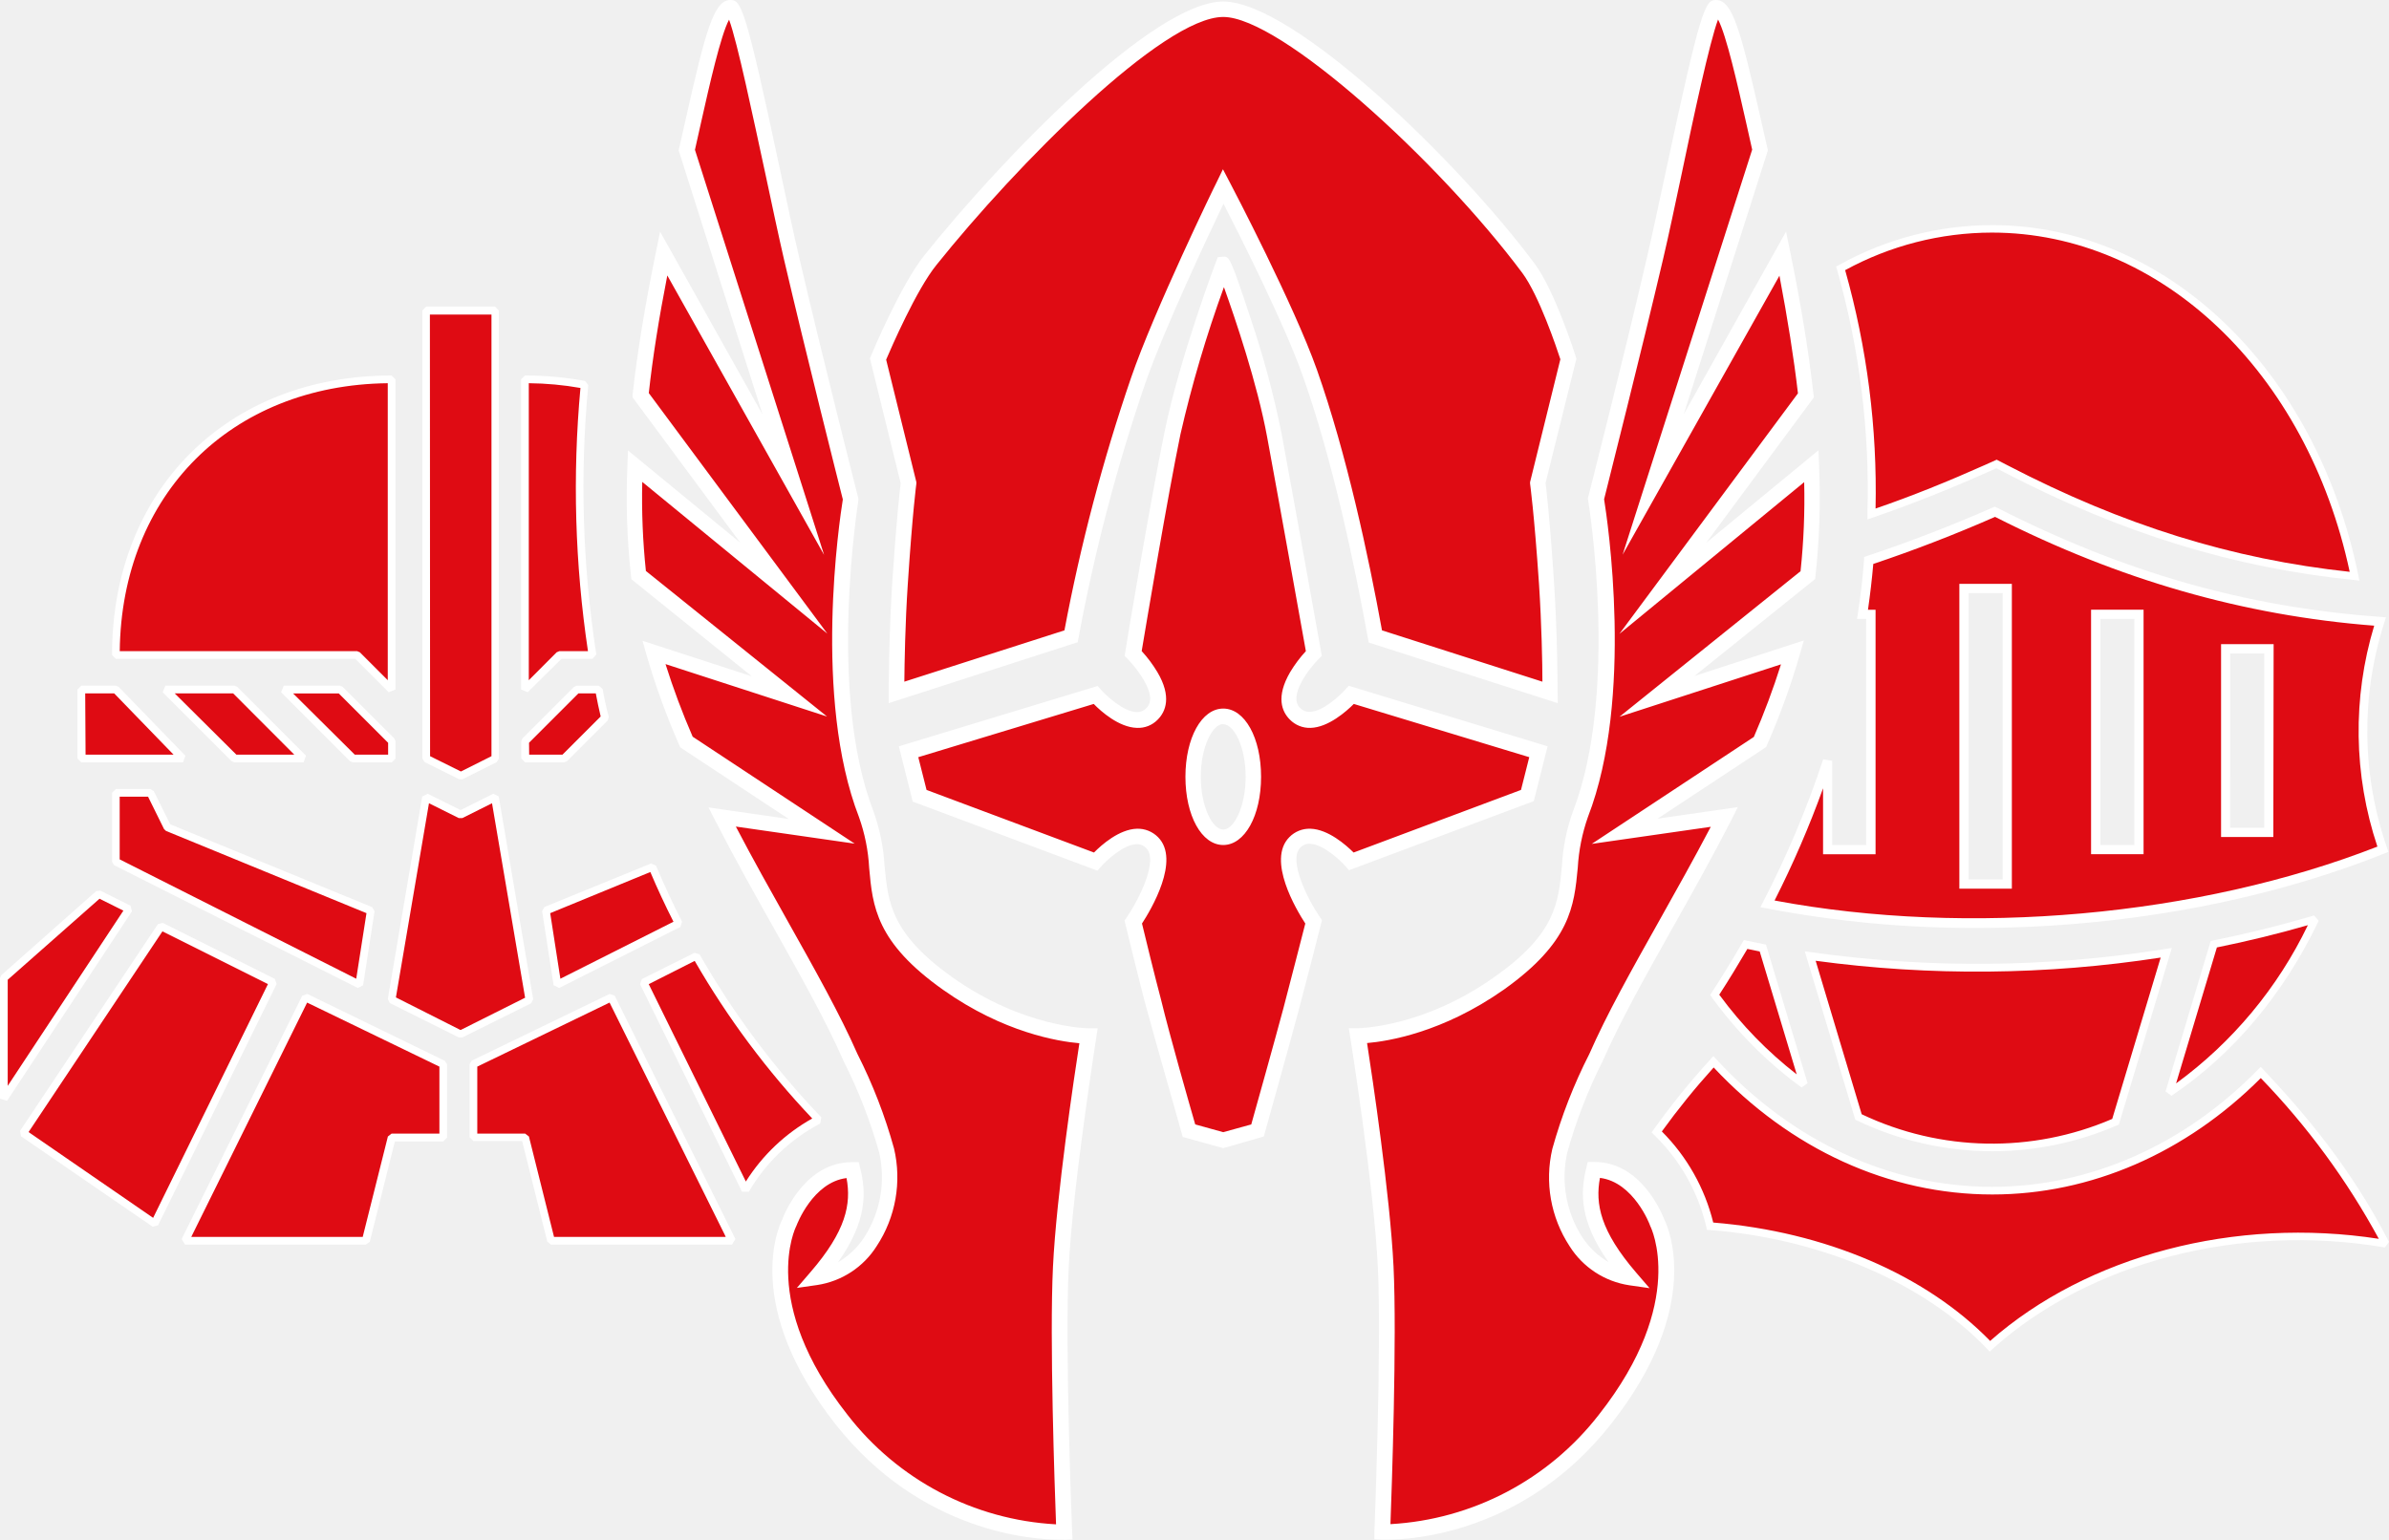
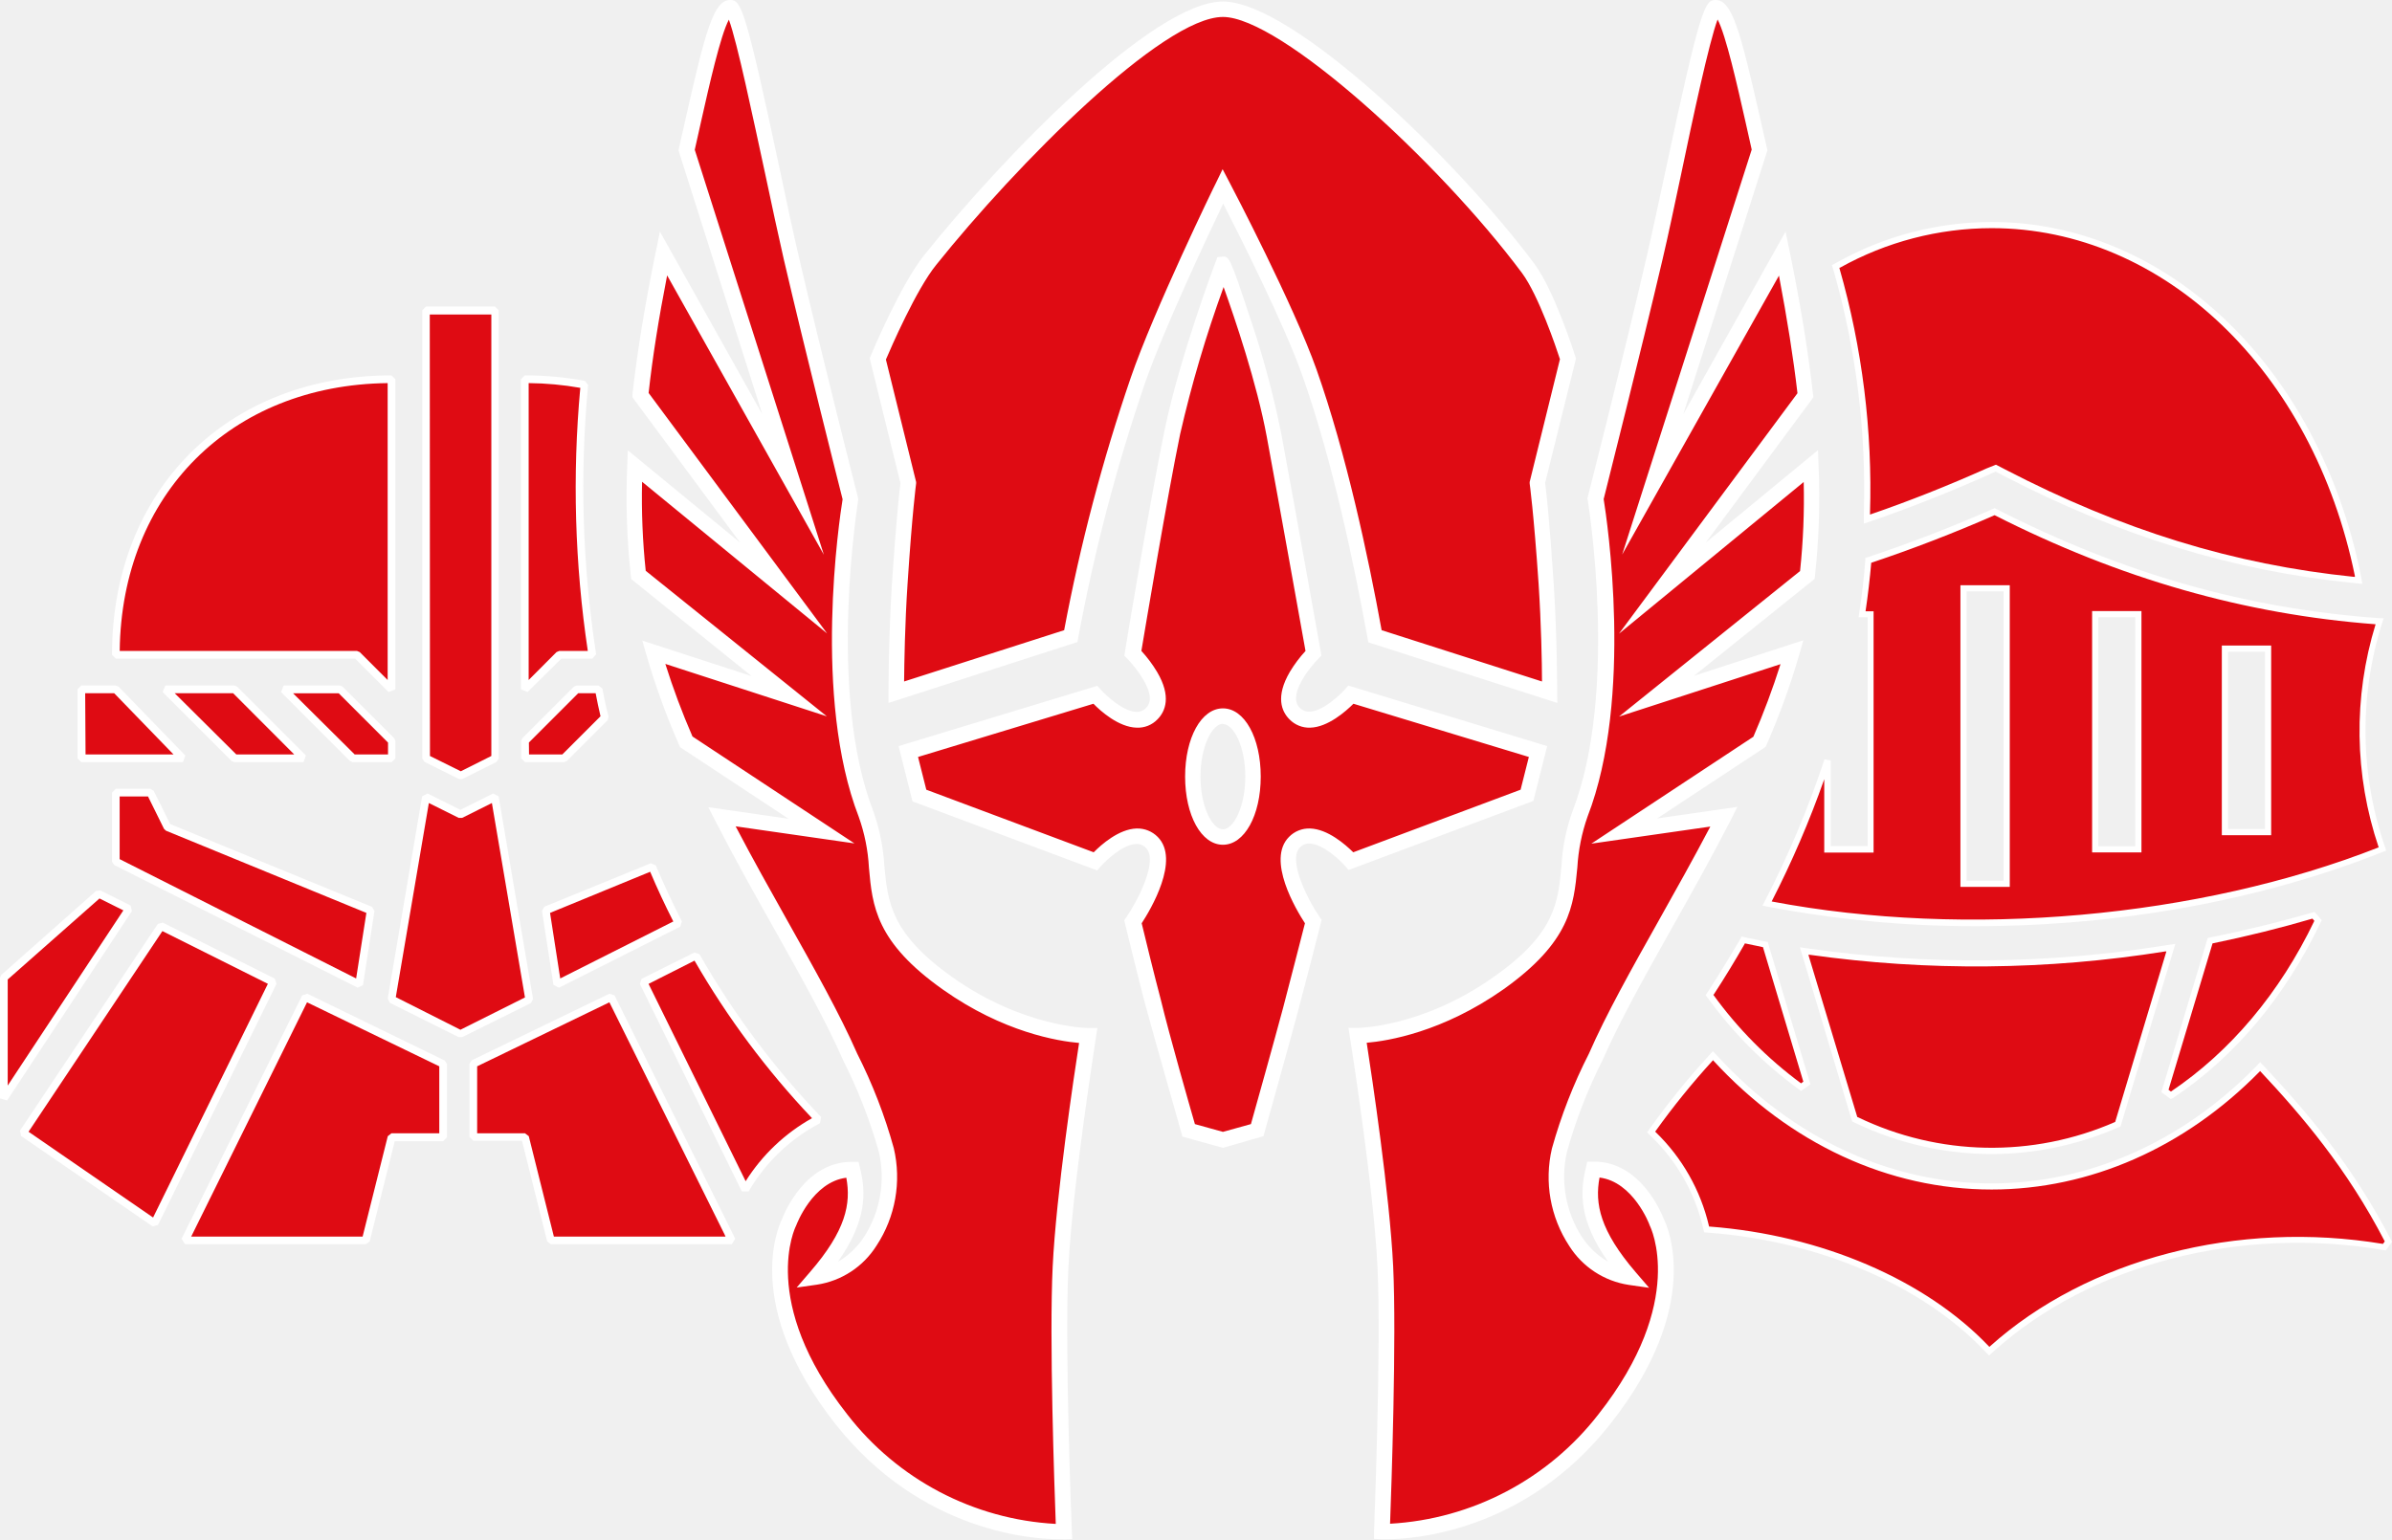
- <svg xmlns="http://www.w3.org/2000/svg" viewBox="0 0 387.22 249.63">
+ <svg xmlns="http://www.w3.org/2000/svg" viewBox="0 0 387.81 249.63">
  <defs>
    <style>.cls-1,.cls-3{fill:#df0b13;}.cls-2{fill:#fff;}.cls-3{fill-rule:evenodd;}</style>
  </defs>
  <g id="Layer_2" data-name="Layer 2">
    <g id="Layer_1-2" data-name="Layer 1">
      <path class="cls-1" d="M118,199.9,99.08,161.71,76.74,172.54v11.87h8.38l4.19,16.75h29.33ZM49.5,161.71,30,201.16H59.28l4.19-16.75h8.37V172.54Zm63.35-6.7-8.54,4.26,16.53,33.63a29.16,29.16,0,0,1,11.84-11.34A134.47,134.47,0,0,1,112.85,155Zm-86.74-4.82L3.76,183.71l21.3,14.66,19.21-39.1ZM16,145,.62,158.57v19.56L20.87,147.4Zm64.24-15.72L74.65,132l-5.6-2.79-5.58,32.82,11.18,5.58,11.16-5.58Zm25.51,11.33-17.25,7.09,1.86,12,19.65-9.9Q107.66,145.16,105.74,140.57Zm-78.59-6.43-2.79-5.6H18.78v11.18l39.45,19.9,1.86-12Zm69.91-22.35H93.49l-8.37,8.37V123H91.4L98,116.35Q97.47,114.06,97.06,111.79Zm-42,0H46L57.18,123h6.29v-2.8Zm-17.1,0H26.81L38,123H49.14Zm-19.21,0H13.19V123H29.6Zm76-49.4a51.69,51.69,0,0,0-9.63-.89v50.29l5.58-5.59h5.36A178.69,178.69,0,0,1,94.75,62.39Zm-76,43.81h39.1l5.59,5.59V61.5C37.16,61.5,18.78,79.9,18.78,106.2ZM69.05,50.33V123l5.6,2.79L80.23,123V50.33Z" />
      <path class="cls-2" d="M118.64,201.79H89.31l-.6-.48L84.63,185H76.74l-.63-.63V172.54l.35-.57,22.35-10.82.83.29,19.56,39.45ZM89.8,200.54h27.83l-.17-.37L98.8,162.55,77.36,172.93v10.86h7.76l.61.47Zm-30.52,1.25H30l-.56-.9,19.55-39.45.83-.29L72.11,172l.36.57v11.87l-.63.63H64l-4.07,16.27ZM31,200.54H58.79l4.08-16.28.6-.47h7.75V172.93L49.78,162.55Zm-6.25-1.65L3.41,184.22l-.17-.86,22.35-33.52.8-.21,18.16,9.08.28.84-19.21,39.1ZM4.63,183.54l20.19,13.91,18.61-37.9L26.33,151Zm116.75,9.67-1.11,0-16.52-33.63.28-.84,8.54-4.26.82.25a134.83,134.83,0,0,0,19.74,26.43l-.19,1A28.84,28.84,0,0,0,121.38,193.21Zm-16.23-33.65,15.74,32a30.11,30.11,0,0,1,10.76-10.22,135.65,135.65,0,0,1-19.05-25.55Zm-104,18.91L0,178.13V158.57l.21-.46,15.37-13.62.69-.09,4.88,2.44.24.9Zm.1-19.62v17.2L20,147.64l-3.87-1.93Zm73.12,9.35-11.18-5.58-.33-.66,5.58-32.82.89-.45,5.32,2.65,5.3-2.65.89.45L86.42,162l-.33.66L74.93,168.2Zm-10.2-6.49L74.65,167l10.46-5.24-5.36-31.53-4.82,2.41h-.56l-4.84-2.41Zm26.46-1.53-.9-.46-1.86-12,.38-.67L105.51,140l.81.34c1.27,3,2.7,6.1,4.23,9.1l-.27.84Zm-1.45-12.13,1.65,10.63,18.33-9.24c-1.35-2.66-2.61-5.36-3.75-8.06ZM58,160.18,18.5,140.27l-.34-.55V128.54l.62-.62h5.58l.56.34,2.68,5.39,32.73,13.43.38.67-1.86,12ZM19.4,139.33l38.34,19.35,1.66-10.63L26.91,134.72l-.32-.3L24,129.17H19.4Zm55-13-5.6-2.79-.34-.56V50.33l.62-.63H80.23l.62.63V123l-.34.56-5.58,2.79Zm-4.69-3.73,5,2.48,4.95-2.48V51H69.68Zm21.72,1H85.12l-.63-.63v-2.8l.19-.44,8.37-8.37.44-.18h3.57l.61.51c.27,1.51.59,3,1,4.52l-.16.59-6.62,6.62Zm-5.66-1.25h5.4l6.19-6.19c-.29-1.23-.56-2.49-.79-3.74H93.75l-8,8Zm-22.27,1.25H57.18l-.44-.18L45.56,112.23l.44-1.06h9.09l.44.18,8.38,8.37.19.44V123Zm-6-1.25h5.41v-1.92l-8-8H47.51Zm-8.3,1.25H38l-.45-.18L26.37,112.23l.44-1.06H38l.44.18,11.16,11.17Zm-10.89-1.25h9.39l-9.91-9.93H28.32Zm-8.65,1.25H13.18l-.62-.63V111.79l.62-.62h5.6l.45.19,10.82,11.17Zm-15.79-1.25H28.13l-9.62-9.93h-4.7ZM63,112.23l-5.41-5.41H18.78l-.62-.62c0-26.69,18.63-45.32,45.31-45.32l.63.62v50.29Zm-43.62-6.66H57.88l.44.18,4.53,4.53V62.13C37.44,62.42,19.69,80.17,19.41,105.57Zm66.15,6.66-1.07-.44V61.5l.63-.62a52.94,52.94,0,0,1,9.75.89l.51.67a176.81,176.81,0,0,0,1.3,43.66l-.62.72H91Zm.18-50.1v48.15l4.52-4.53.44-.18h4.63A178.35,178.35,0,0,1,94.08,62.9,50.61,50.61,0,0,0,85.74,62.13Z" />
      <path class="cls-1" d="M118.38,1.25c-2.23,0-4.62,12.34-7.1,23.06l17.29,54.25-21-37.46c-1.58,7.7-2.91,15.38-3.77,23L127,95.37,102.94,75.59a116.74,116.74,0,0,0,.58,17.67L128,112.92l-22-7.14a119.35,119.35,0,0,0,5.28,14.53l21.92,14.48-16.15-2.32c7.43,14.48,16,28.06,20.79,39a81.6,81.6,0,0,1,5.87,15.13c2.09,8.43-2.43,19.31-11.43,20.59,6.6-7.68,7.12-12.63,5.92-17.48-7.11-.11-10.26,8.55-10.26,8.55s-6.73,12.61,8.44,31.89,36.09,18.25,36.09,18.25-1.21-29.57-.56-43,4.49-37.48,4.49-37.48-10.74,0-22.8-8.49c-15.13-10.71-9.41-17.52-13.25-27.44-7.75-20-2.51-51.11-2.51-51.11S132,58,128.25,41.77C125.13,28.31,120.05,1.25,118.38,1.25Zm159.77,0c-1.66,0-6.75,27.06-9.86,40.52C264.53,58,258.7,80.89,258.7,80.89S263.93,112,256.19,132c-3.85,9.92,1.88,16.73-13.25,27.44-12.06,8.54-22.81,8.49-22.81,8.49s3.84,24,4.49,37.48-.55,43-.55,43,20.91,1,36.09-18.26,8.44-31.89,8.44-31.89-3.15-8.66-10.27-8.55c-1.19,4.85-.68,9.8,5.92,17.48-9-1.28-13.52-12.16-11.43-20.59a82.32,82.32,0,0,1,5.87-15.13c4.77-10.9,13.36-24.48,20.79-39l-16.15,2.32,21.93-14.48a117.62,117.62,0,0,0,5.27-14.53l-22,7.14L293,93.26a116.74,116.74,0,0,0,.58-17.67L269.51,95.37,292.7,64.08c-.85-7.6-2.18-15.28-3.76-23L268,78.56l17.29-54.24C282.77,13.59,280.38,1.25,278.15,1.25Zm-79.88.25c-10.42,0-34.44,24.39-47.46,40.68-3.77,4.72-8.49,16-8.49,16l4.94,20s-.62,4.54-1.4,16.38c-.59,8.91-.57,17.62-.57,17.62l28.3-9.08a291.36,291.36,0,0,1,10.88-41.48c3.77-10.82,13.8-31.46,13.8-31.46s10.31,19.69,14,30.14c4.9,13.86,8.5,30.88,10.67,42.8l28.3,9.08s0-8.71-.57-17.62c-.77-11.84-1.39-16.38-1.39-16.38l4.93-20s-3.27-10.4-6.46-14.69c-12.95-17.37-39.07-42-49.48-42Zm0,41.41S192.51,58.05,190,70.15c-2.31,11.18-6.39,35.8-6.39,35.8s6.44,6.41,3,9.8-9.15-3.06-9.15-3.06l-30.32,9.2L149,129l28.53,10.67s5.72-6.51,9.15-3.07-3,12.88-3,12.88,2.08,8.62,3.22,12.91c1.85,7,5.87,20.91,5.87,20.91l5.56,1.54,5.56-1.54s3.65-13,5.39-19.53c1.27-4.75,3.7-14.29,3.7-14.29s-6.49-9.43-3.06-12.88,9.16,3.07,9.16,3.07L247.55,129l1.79-7.1L219,112.69s-5.77,6.46-9.16,3.06,3.06-9.8,3.06-9.8-4.06-22.74-6.4-35.36c-2.28-12.33-8.25-27.68-8.25-27.68Zm0,73.26c2.69,0,4.88,4.39,4.88,9.81s-2.19,9.81-4.88,9.81-4.89-4.39-4.89-9.81S195.57,116.17,198.27,116.17Z" />
      <path class="cls-2" d="M224.75,249.63c-.41,0-.66,0-.75,0l-1.23-.06,0-1.24c0-.29,1.19-29.67.56-42.84s-4.44-37.1-4.48-37.34l-.23-1.45h1.47c.12,0,10.53-.08,22.07-8.26,10-7,10.44-12.1,11-18a31.12,31.12,0,0,1,1.8-8.91c7.53-19.43,2.5-50.15,2.45-50.45l-.05-.26.07-.26c.06-.23,5.87-23,9.58-39.09.88-3.79,1.9-8.61,3-13.71C275.71,1.1,276.4,0,278.15,0c2.67,0,4,5,7.23,19.24.36,1.61.73,3.22,1.09,4.79l.08.34L272.9,67.19l16.59-29.63.68,3.29c1.77,8.67,3,16.22,3.77,23.09l.06.49L276.55,88,294.75,73l.09,2.51a116.93,116.93,0,0,1-.58,17.86l-.06.51-19.55,15.72,17.72-5.76-.64,2.25a119,119,0,0,1-5.32,14.69l-.15.34-17.59,11.61,13-1.87L280.6,133c-3.12,6.08-6.41,11.94-9.6,17.61-4.33,7.71-8.41,15-11.16,21.27a81.68,81.68,0,0,0-5.8,14.94,18.05,18.05,0,0,0,2.44,13.8,12.8,12.8,0,0,0,4.23,4c-4.73-6.71-4.57-11.31-3.59-15.29l.23-.94h1.11c7.51,0,10.91,8.32,11.28,9.29.63,1.24,6.44,14.06-8.6,33.17C247.18,248.63,228.73,249.63,224.75,249.63Zm-3.17-80.52c.82,5.29,3.73,24.66,4.29,36.24s-.28,35.87-.5,41.76a46,46,0,0,0,33.8-17.77c14.42-18.32,8.39-30.42,8.32-30.54l-.06-.15c0-.08-2.64-7-8.1-7.68-.8,4.24.08,8.62,5.87,15.36l2.17,2.52-3.29-.47a13.87,13.87,0,0,1-9.67-6.33,20.32,20.32,0,0,1-2.8-15.79,82.58,82.58,0,0,1,6-15.39c2.77-6.34,6.88-13.68,11.24-21.44,2.8-5,5.67-10.1,8.44-15.38L258,136.82l26.27-17.34a121.21,121.21,0,0,0,4.4-11.77l-26.18,8.5,29.35-23.6a111.1,111.1,0,0,0,.59-14.44l-29.95,24.6,28.94-39c-.67-5.77-1.66-12-3-19.07L263,89.93,284,24.26c-.34-1.47-.68-3-1-4.47-1.37-6.06-3.18-14.09-4.53-16.63-1.37,3.66-4,15.91-5.92,25.13-1.09,5.12-2.11,10-3,13.76C266,57.2,260.62,78.39,260,80.94c.53,3.28,4.87,32.19-2.62,51.51a30,30,0,0,0-1.65,8.25c-.59,6.2-1.16,12.06-12,19.76C233.87,167.39,225,168.82,221.58,169.11Zm-49.8,80.52c-4,0-22.42-1-36.38-18.75-15-19.11-9.23-31.92-8.61-33.17.37-1,3.77-9.29,11.29-9.29h1.11l.23.94c1,4,1.14,8.58-3.59,15.29a12.86,12.86,0,0,0,4.22-4,18,18,0,0,0,2.45-13.8A81.81,81.81,0,0,0,136.72,172c-2.77-6.34-6.86-13.62-11.18-21.33-3.19-5.66-6.48-11.53-9.6-17.61l-1.1-2.15,13,1.87-17.58-11.61-.15-.34a118.54,118.54,0,0,1-5.33-14.69l-.64-2.25,17.72,5.76L102.34,93.91l-.06-.51a116.89,116.89,0,0,1-.59-17.86l.1-2.51L120,88,102.54,64.43l0-.49c.77-6.87,2-14.42,3.78-23.09l.67-3.29,16.6,29.63L110,24.37l.08-.34c.36-1.57.72-3.18,1.08-4.78C114.36,5,115.72,0,118.38,0c1.75,0,2.44,1.1,8.1,27.75,1.08,5.11,2.11,9.94,3,13.74,3.71,16,9.53,38.86,9.59,39.09l.06.25,0,.27c0,.3-5.08,31,2.45,50.45a31.82,31.82,0,0,1,1.8,8.91c.56,5.86,1.05,10.92,11,18,11.54,8.18,22,8.26,22.08,8.26h1.46l-.23,1.45c0,.24-3.82,24-4.47,37.34s.55,42.55.56,42.84l.05,1.24-1.24.06C172.45,249.62,172.19,249.63,171.78,249.63ZM137.21,191c-5.48.68-8.07,7.6-8.1,7.68l-.07.16c-.06.11-6.09,12.21,8.32,30.53a45.85,45.85,0,0,0,33.81,17.77c-.22-5.88-1.07-30.08-.5-41.76s3.46-30.95,4.28-36.24c-3.4-.29-12.28-1.72-22.07-8.65-10.89-7.7-11.45-13.56-12-19.76a29.23,29.23,0,0,0-1.65-8.25c-7.49-19.32-3.15-48.23-2.62-51.51-.65-2.55-6-23.74-9.53-38.89-.88-3.82-1.91-8.65-3-13.78-2-9.21-4.55-21.45-5.91-25.11-1.36,2.54-3.17,10.57-4.53,16.63-.34,1.5-.67,3-1,4.47l20.93,65.67L108.16,44.66c-1.37,7-2.37,13.3-3,19.07l28.94,39-30-24.6a112.89,112.89,0,0,0,.59,14.44l29.36,23.6-26.18-8.5a120.24,120.24,0,0,0,4.4,11.77l26.26,17.34-19.26-2.77c2.76,5.28,5.64,10.41,8.43,15.38,4.36,7.77,8.48,15.1,11.28,21.49a82.48,82.48,0,0,1,5.93,15.33,20.3,20.3,0,0,1-2.8,15.8,13.86,13.86,0,0,1-9.66,6.33l-3.29.47,2.17-2.52C137.13,199.59,138,195.21,137.21,191Zm61.06-4.85-6.57-1.82-.19-.67c0-.14-4-14-5.88-20.93-1.13-4.25-3.2-12.86-3.23-12.94l-.13-.54.32-.46c1.92-2.8,5.23-9.24,3.2-11.28a2,2,0,0,0-1.58-.64c-2.14.06-4.88,2.65-5.76,3.64l-.57.65-29.94-11.2L145.69,121l32.22-9.78.54.6c.89,1,3.66,3.58,5.8,3.63a2.06,2.06,0,0,0,1.54-.62c1-1,.8-2.52-.45-4.66a19.8,19.8,0,0,0-2.6-3.38l-.46-.45.11-.64c0-.24,4.11-24.76,6.4-35.84,2.49-12.06,8.25-27.28,8.31-27.43l.28-.73.77-.07c1.12-.1,1.21-.11,4.58,10.07a152,152,0,0,1,5,18.63c2.31,12.48,6.36,35.13,6.4,35.36l.11.64-.46.46c-1.44,1.44-5.09,6-3.05,8a2,2,0,0,0,1.53.62c2.14,0,4.92-2.64,5.81-3.63l.53-.6L250.84,121l-2.24,8.89-29.95,11.2-.57-.65c-.87-1-3.62-3.58-5.76-3.64a2,2,0,0,0-1.57.64c-2,2,1.27,8.48,3.2,11.28l.32.46-.14.55c0,.1-2.44,9.6-3.7,14.31-1.73,6.46-5.37,19.41-5.4,19.54l-.19.68Zm-4.55-3.85,4.55,1.26,4.54-1.26c.78-2.76,3.71-13.24,5.21-18.83,1.08-4.05,3-11.66,3.55-13.74-1.45-2.22-6.27-10.29-2.59-14a4.54,4.54,0,0,1,3.42-1.37c2.88.09,5.73,2.61,7,3.86l27.13-10.15,1.34-5.31-28.44-8.63c-1.22,1.22-4.13,3.8-7,3.88a4.47,4.47,0,0,1-3.37-1.35c-1.28-1.28-2.3-3.66.06-7.7a20.84,20.84,0,0,1,2.54-3.39c-.67-3.74-4.19-23.42-6.28-34.73-1.62-8.76-5.17-19.17-7-24.29a200.55,200.55,0,0,0-7.05,23.87c-2.07,10-5.63,31.27-6.28,35.14a21,21,0,0,1,2.54,3.4c2.37,4,1.34,6.42.07,7.7a4.4,4.4,0,0,1-3.38,1.35c-2.91-.08-5.82-2.66-7-3.88l-28.44,8.63,1.34,5.31,27.14,10.15c1.23-1.25,4.08-3.77,6.95-3.86a4.61,4.61,0,0,1,3.43,1.37c3.68,3.7-1.16,11.79-2.6,14,.47,2,2.13,8.75,3.09,12.36C189.64,168.09,192.89,179.41,193.72,182.27ZM198.27,137c-3.5,0-6.13-4.76-6.13-11.06s2.63-11.06,6.13-11.06,6.13,4.76,6.13,11.06S201.76,137,198.27,137Zm0-19.62c-1.72,0-3.64,3.66-3.64,8.56s1.92,8.56,3.64,8.56,3.63-3.66,3.63-8.56S200,117.42,198.27,117.42ZM252.49,114l-30.64-9.83-.14-.73C219.55,91.54,216,74.53,211.1,60.77c-2.9-8.19-10-22.31-12.79-27.75-2.7,5.64-9.69,20.54-12.66,29.07a291.17,291.17,0,0,0-10.83,41.29l-.13.74L144.05,114v-1.71c0-.09,0-8.85.56-17.71.69-10.39,1.24-15.14,1.38-16.22L141,58.1l.16-.38c.19-.47,4.82-11.52,8.66-16.32C162.55,25.49,187,.25,198.27.25s37.87,25.59,50.48,42.51c3.28,4.41,6.52,14.63,6.66,15.07l.1.33-5,20.15c.14,1.08.7,5.82,1.38,16.22.58,8.86.57,17.62.57,17.71ZM224,102.2,250,110.52c0-3-.13-9.37-.55-15.82C248.66,83.06,248,78.45,248,78.4l0-.23,4.91-19.92c-.58-1.79-3.45-10.34-6.17-14C233.11,26,207.55,2.75,198.27,2.75c-9.78,0-33.52,24-46.49,40.21-3.24,4-7.3,13.36-8.15,15.35l4.9,19.86,0,.23s-.63,4.66-1.39,16.3c-.43,6.45-.53,12.85-.56,15.82l25.95-8.32a293.3,293.3,0,0,1,10.79-40.93C187,50.51,197,29.88,197.14,29.67l1.08-2.23,1.15,2.2c.43.8,10.4,19.89,14.08,30.3C218.27,73.57,221.84,90.3,224,102.2Z" />
-       <path class="cls-3" d="M366.42,173.89C354.72,185.81,339.58,193,322.9,193c-17.46,0-33.26-7.94-45.18-20.9a123.21,123.21,0,0,0-9.2,11.37,31.07,31.07,0,0,1,8.67,15.29c19,1.45,35.44,9.06,45.35,19.47,14.89-13.37,38.92-20.9,64.13-16.6C381,190.65,374.17,182.15,366.42,173.89Zm-73-18.9,7.82,26.08a49.81,49.81,0,0,0,41.64.78l8.22-27.39A194.58,194.58,0,0,1,293.41,155Zm-7.72-1.29-2.78-.58q-2.34,4.06-5,8.18a65.27,65.27,0,0,0,14.42,14.5Zm73.13-.63-7.21,24c9.8-6.51,18-16.25,23.64-28.11C369.87,150.6,364.38,152,358.82,153.07ZM322.9,37.13a50.68,50.68,0,0,0-24.52,6.4,130.55,130.55,0,0,1,4.95,39.8c6.21-2.13,12.42-4.6,18.74-7.42l1.54-.69,1.49.78c18.55,9.63,36.64,15.39,56.54,17.42C375,60.86,351,37.13,322.9,37.13Z" />
-       <path class="cls-2" d="M322.5,219.14l-.41-.44c-10.19-10.7-27-17.91-44.95-19.28l-.46,0-.1-.45a30.43,30.43,0,0,0-8.5-15l-.38-.37.31-.44a122.27,122.27,0,0,1,9.25-11.43l.46-.51.46.51c12.28,13.34,28.16,20.69,44.72,20.69,15.77,0,31.07-6.73,43.08-19l.45-.46.45.48c6.58,7,14.14,15.82,20.34,27.91l-.66.9c-23.47-4-47.84,2.3-63.6,16.45Zm-44.81-20.93c18.11,1.48,34.4,8.44,44.88,19.19,15.77-13.87,39.73-20.15,63-16.55a119.79,119.79,0,0,0-19.13-26.06c-12.17,12.18-27.6,18.87-43.51,18.87-16.7,0-32.72-7.31-45.17-20.59a121.21,121.21,0,0,0-8.4,10.37A31.62,31.62,0,0,1,277.69,198.21Zm45.21-11.56a51,51,0,0,1-21.94-5l-.25-.12-8.18-27.29,1,.14a193.59,193.59,0,0,0,57.49-.53l1-.15-8.58,28.62-.27.11A50.79,50.79,0,0,1,322.9,186.65Zm-21.15-6a49.25,49.25,0,0,0,40.61.76l7.85-26.16a195,195,0,0,1-55.92.52Zm50.2-3-.94-.7,7.32-24.4.37-.07c5.54-1.11,11.05-2.48,16.37-4.06l.75.87C370.12,161.24,361.87,171,352,177.63Zm7.36-24-6.6,22A68.54,68.54,0,0,0,374.07,150C369.26,151.39,364.3,152.6,359.31,153.61ZM292,176.31a66.1,66.1,0,0,1-14.56-14.64l-.25-.35.23-.36c1.73-2.66,3.41-5.4,5-8.15l.23-.4.66.14,2.57.53.36.07,6.74,22.47Zm-13.3-15a64.93,64.93,0,0,0,12.52,12.88l-6-19.93-2-.41C281.77,156.33,280.24,158.84,278.66,161.28ZM382.42,94.13l-.85-.09c-19.59-2-37.62-7.55-56.76-17.49l-1.23-.64-1.26.57c-6.32,2.82-12.64,5.33-18.79,7.44l-.85.3,0-.91a130.48,130.48,0,0,0-4.93-39.61l-.14-.48.44-.24A51,51,0,0,1,322.9,36.5c28.14,0,52.54,23.36,59.35,56.8Zm-58.79-19.6,1.76.91c18.71,9.72,36.36,15.22,55.46,17.27-6.92-32.4-30.65-55-58-55a49.73,49.73,0,0,0-23.78,6.09A131.73,131.73,0,0,1,304,82.45c5.84-2,11.83-4.43,17.83-7.11Z" />
+       <path class="cls-1" d="M382.41,94.13l-.84-.08c-19.59-2-37.63-7.56-56.76-17.49l-1.23-.64-1.26.56c-6.33,2.83-12.65,5.33-18.79,7.45l-.85.29,0-.9a130.07,130.07,0,0,0-4.93-39.61l-.14-.48.44-.24a51,51,0,0,1,24.83-6.48c28.13,0,52.54,23.35,59.34,56.79Z" />
+       <path class="cls-2" d="M383,94.69l-1.51-.15c-19.66-2-37.75-7.58-56.95-17.54l-1-.53-1,.46c-6.28,2.81-12.62,5.32-18.83,7.47l-1.53.52,0-1.62a129.13,129.13,0,0,0-4.91-39.45L297,43l.8-.43A51.48,51.48,0,0,1,322.9,36c28.38,0,53,23.51,59.83,57.19ZM323.6,75.36l1.45.75c19.07,9.9,37.05,15.44,56.58,17.44h.16l0-.16C375,60.19,350.8,37,322.9,37a50.57,50.57,0,0,0-24.58,6.41l-.09,0,0,.1a130,130,0,0,1,4.95,39.76v.18l.17-.06c6.19-2.13,12.49-4.63,18.75-7.43Z" />
+       <path class="cls-1" d="M387.22,201.39l-.66.9c-23.48-4-47.85,2.3-63.61,16.45l-.45.4-.42-.44c-10.18-10.7-27-17.91-44.94-19.27l-.46,0-.1-.44a30.46,30.46,0,0,0-8.5-15l-.39-.38.31-.43a123.91,123.91,0,0,1,9.25-11.43l.46-.51.47.5c12.28,13.35,28.16,20.7,44.72,20.7,15.77,0,31.07-6.73,43.07-19l.46-.47.45.48C373.45,180.49,381,189.29,387.22,201.39Z" />
+       <path class="cls-2" d="M322.48,219.83l-.76-.79c-10.1-10.62-26.78-17.77-44.61-19.12l-.83-.07-.18-.79a29.93,29.93,0,0,0-8.36-14.73l-.7-.69.56-.78a123.68,123.68,0,0,1,9.28-11.47l.83-.91.84.89c12.19,13.25,27.94,20.55,44.35,20.55,15.65,0,30.82-6.68,42.72-18.81l.82-.85.81.86c6.61,7.06,14.2,15.91,20.42,28l.14.27-1,1.4-.3-.05c-23.32-4-47.54,2.27-63.19,16.33Zm-45.39-20.91h.1c18.07,1.37,35,8.63,45.26,19.42l.08.09.09-.08c15.81-14.19,40.2-20.54,63.72-16.62l.3-.4c-6.14-11.88-13.61-20.58-20.12-27.53l-.09-.1-.1.1c-12.09,12.32-27.51,19.11-43.43,19.11-16.7,0-32.71-7.41-45.08-20.87l-.1-.1-.09.11a123.68,123.68,0,0,0-9.22,11.39l-.06.08.08.08a31,31,0,0,1,8.64,15.22Z" />
+       <path class="cls-1" d="M375.81,149.27c-5.69,12-13.94,21.78-23.86,28.36l-.95-.7,7.32-24.39.37-.08c5.55-1.11,11.06-2.47,16.38-4.05Z" />
+       <path class="cls-2" d="M351.94,178.24l-1.52-1.12,7.51-25,.66-.14c5.57-1.12,11.07-2.48,16.34-4l.31-.1,1.17,1.36-.14.29c-5.73,12.06-14,21.93-24,28.56Zm-.36-1.51.39.29c9.63-6.48,17.66-16,23.25-27.68l-.31-.36c-5.21,1.53-10.63,2.87-16.12,4h-.07Z" />
+       <path class="cls-1" d="M352,153.69l-8.59,28.62-.26.12a50.45,50.45,0,0,1-42.16-.79l-.26-.12-8.18-27.28,1,.14a193.66,193.66,0,0,0,57.5-.54Z" />
+       <path class="cls-2" d="M322.9,187.16a51.38,51.38,0,0,1-22.15-5.07l-.46-.22-8.47-28.24,1.75.25a193.34,193.34,0,0,0,57.35-.54l1.76-.27-8.88,29.6-.47.21A51.5,51.5,0,0,1,322.9,187.16Zm-21.78-6,.05,0a49.93,49.93,0,0,0,41.76.79l0,0,8.3-27.65-.2,0a194,194,0,0,1-57.65.54l-.19,0Z" />
+       <path class="cls-1" d="M292.92,175.62l-1,.69a65.89,65.89,0,0,1-14.56-14.64l-.26-.34.24-.36c1.73-2.67,3.4-5.41,5-8.16l.22-.4.67.15,2.56.53.37.07Z" />
+       <path class="cls-2" d="M292,176.92l-.29-.21A66.45,66.45,0,0,1,277,162l-.47-.61.44-.66c1.7-2.62,3.37-5.36,5-8.13l.4-.72,1,.23,2.55.53.67.12,6.93,23.09Zm-14.2-15.61,0,.05A65.57,65.57,0,0,0,292,175.69l.37-.27-6.55-21.83h-.07c-.86-.17-1.72-.35-2.57-.54l-.31-.06,0,.07c-1.6,2.79-3.28,5.55-5,8.19Z" />
      <path class="cls-3" d="M385.81,100.76c-22.15-1.59-42.26-7.53-62.42-17.79q-10.29,4.53-20.47,7.9-.35,4.25-1,8.73h1.39v38.14h-7V123.35a158.93,158.93,0,0,1-9.77,23.19c31.14,6.06,69,3.36,99.77-8.85A58.4,58.4,0,0,1,385.81,100.76Zm-60.47,42.57h-7V95.41h7Zm21.35-5.59h-7V99.6h7Zm21-2.79h-7V105.19h7Z" />
-       <path class="cls-2" d="M320.33,150.45a178.51,178.51,0,0,1-34-3.18l-1-.19.46-.89a157.58,157.58,0,0,0,9.72-23.08l1.46.24V137h5.51V100.35H301l.13-.87c.45-2.91.8-5.83,1-8.68l0-.49.47-.16c6.85-2.28,13.71-4.93,20.4-7.87l.33-.14.32.16c20.67,10.52,40.42,16.15,62.13,17.71l.95.07-.29.91a57.63,57.63,0,0,0,.46,36.46l.22.67-.66.26C366.56,146.32,343.29,150.45,320.33,150.45ZM287.63,146c31.49,5.91,68.76,2.58,97.71-8.74a59.1,59.1,0,0,1-.52-35.82c-21.16-1.64-41.28-7.41-61.45-17.64-6.47,2.84-13.11,5.41-19.74,7.63-.21,2.44-.5,4.93-.86,7.43H304v39.64h-8.51V127.81A161.94,161.94,0,0,1,287.63,146Z" />
-       <path class="cls-2" d="M368.47,135.7H360V104.44h8.52Zm-7-1.5H367V105.94h-5.52Z" />
-       <path class="cls-2" d="M347.44,138.49h-8.51V98.85h8.51Zm-7-1.5h5.51V100.35h-5.51Z" />
-       <path class="cls-2" d="M326.09,144.08h-8.51V94.66h8.51Zm-7-1.5h5.51V96.16h-5.51Z" />
+       <path class="cls-2" d="M320.33,150.2A178.87,178.87,0,0,1,286.41,147l-.66-.13.31-.59a159.72,159.72,0,0,0,9.74-23.12l1,.16v13.89h6V100.1h-1.47l.09-.58c.45-2.92.79-5.84,1-8.69l0-.33.32-.11c6.86-2.28,13.73-4.93,20.42-7.88l.22-.1.21.11c20.71,10.54,40.49,16.18,62.23,17.74l.64,0-.2.61a57.91,57.91,0,0,0,.46,36.62l.15.45-.44.17C366.5,146.07,343.26,150.2,320.33,150.2Zm-33.08-4c31.69,6,69.27,2.67,98.4-8.78a58.83,58.83,0,0,1-.5-36.18c-21.28-1.61-41.49-7.4-61.77-17.69-6.55,2.88-13.27,5.47-20,7.72-.22,2.58-.53,5.22-.92,7.86h1.3v39.14h-8V126.37A159.84,159.84,0,0,1,287.25,146.17Z" />
+       <path class="cls-2" d="M368.22,135.45h-8V104.69h8Zm-7-1h6V105.69h-6Z" />
+       <path class="cls-2" d="M347.19,138.24h-8V99.1h8Zm-7-1h6V100.1h-6Z" />
+       <path class="cls-2" d="M325.84,143.83h-8V94.91h8Zm-7-1h6V95.91h-6Z" />
    </g>
  </g>
</svg>
